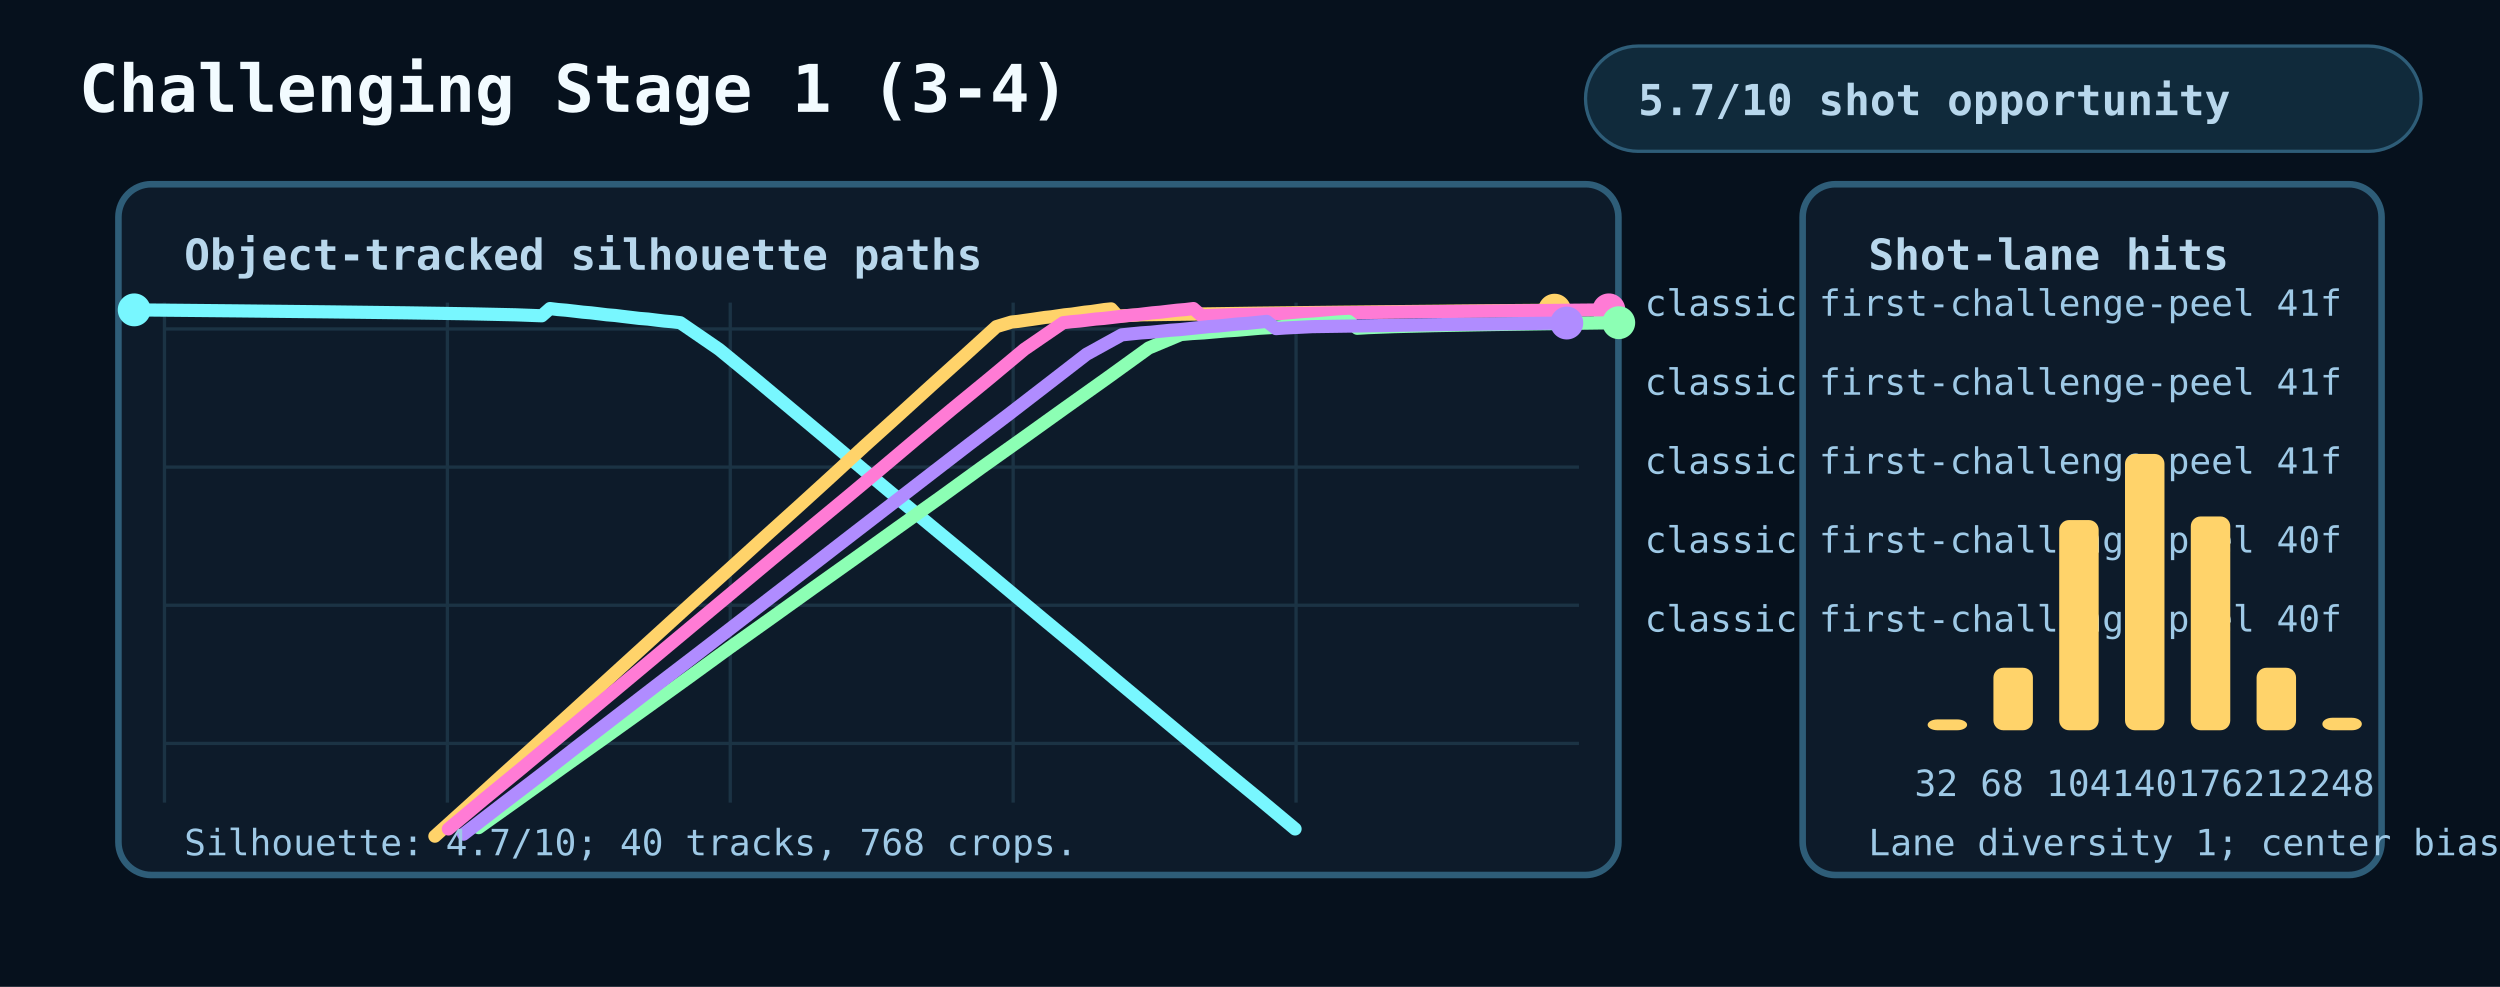
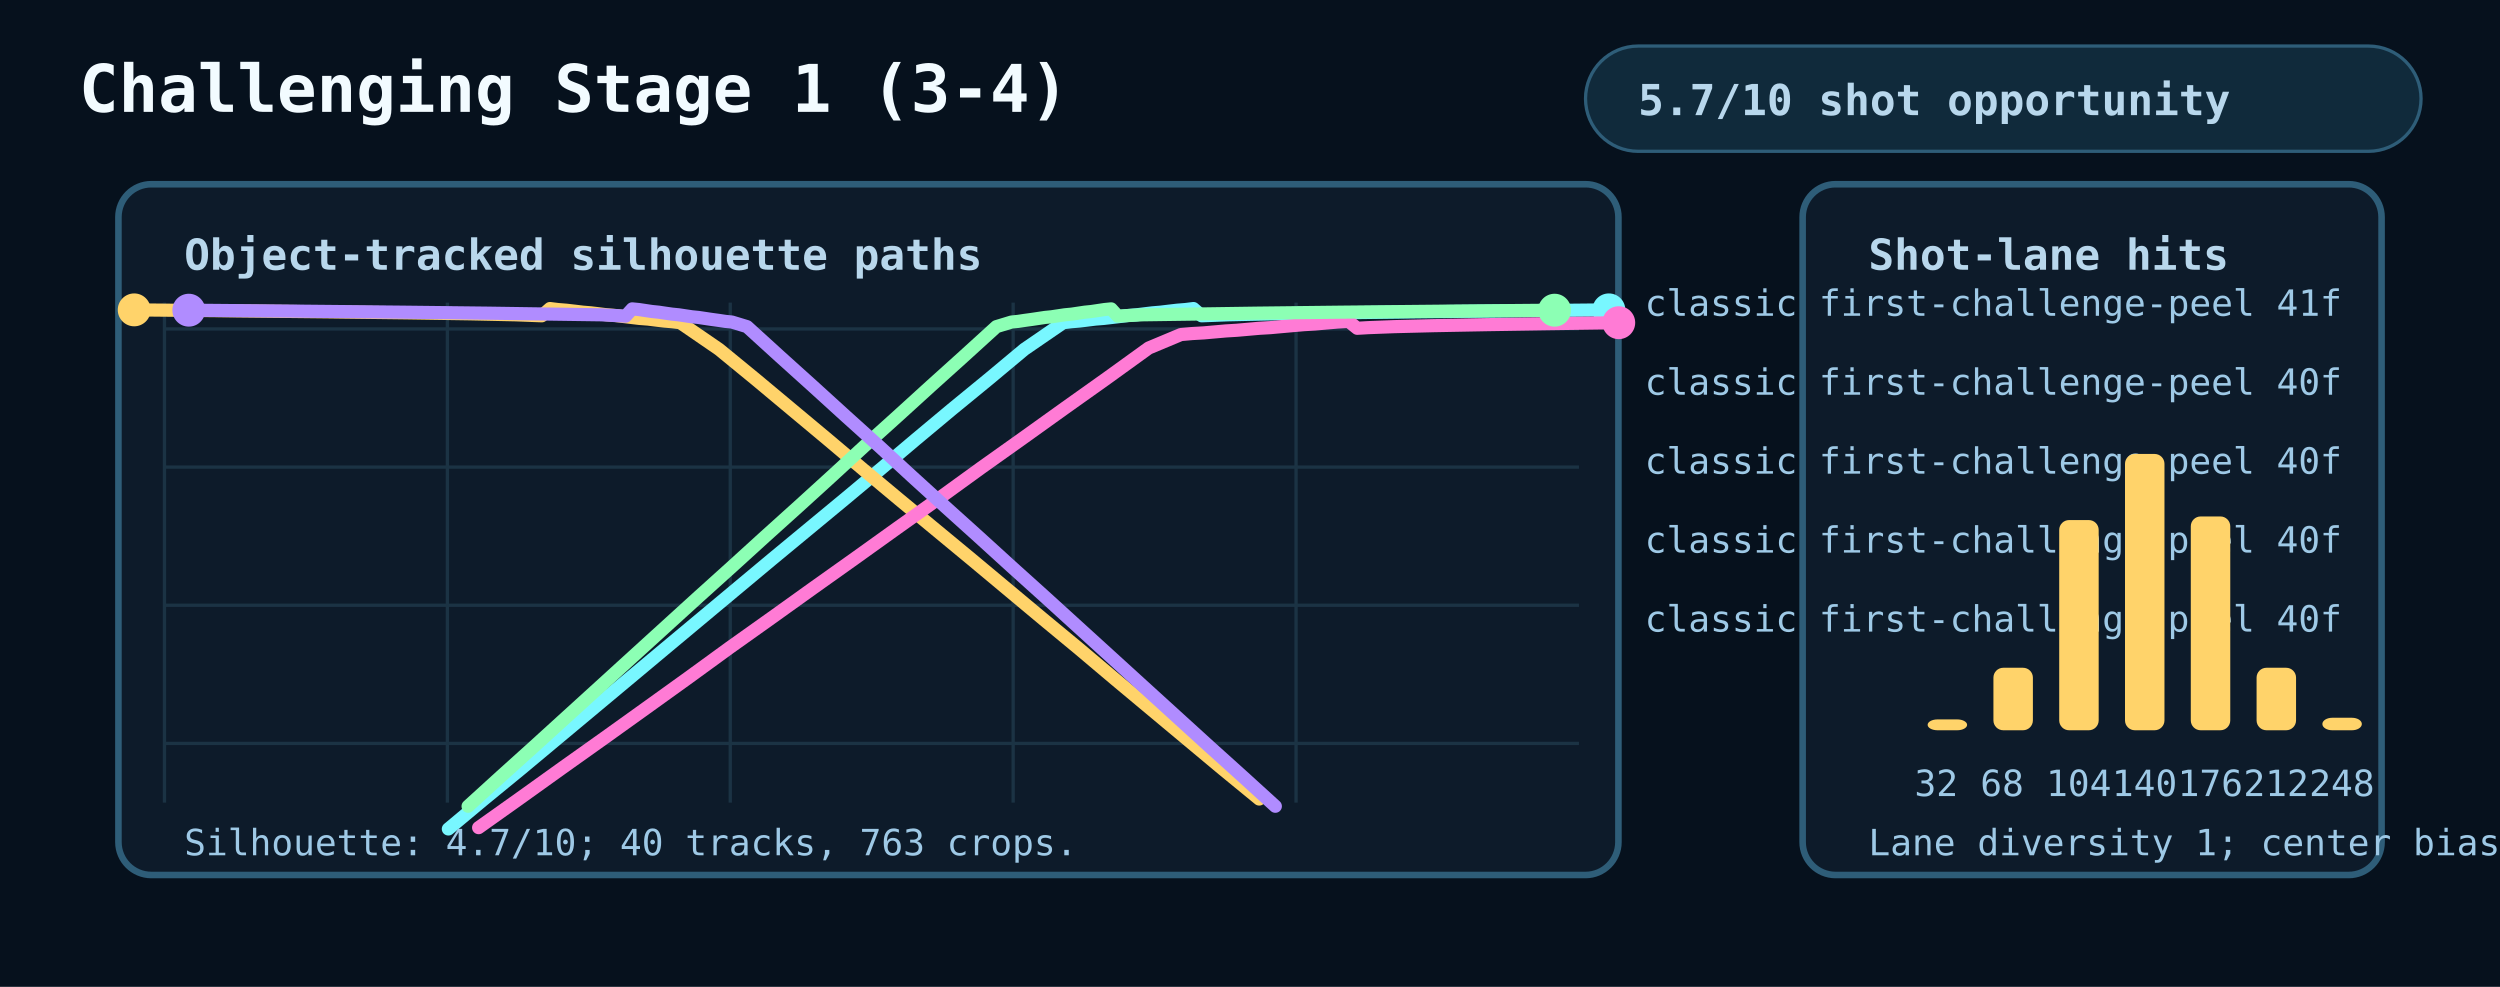
<svg xmlns="http://www.w3.org/2000/svg" width="760" height="300" viewBox="0 0 760 300" role="img" aria-labelledby="title desc">
  <style>
    .bg{fill:#06111d}.panel{fill:#0d1b2a;stroke:#2e5d78;stroke-width:2}.grid{stroke:#1b3344;stroke-width:1}.text{fill:#f2fbff;font:700 20px ui-monospace,Menlo,monospace}.small{fill:#b8d7ec;font:700 13px ui-monospace,Menlo,monospace}.tiny{fill:#9ec9e6;font:11px ui-monospace,Menlo,monospace}.pill{fill:#102a3b;stroke:#2e5d78}
  </style>
  <rect class="bg" x="0" y="0" width="760" height="300" />
  <text class="text" x="24" y="34">Challenging Stage 1 (3-4)</text>
  <rect class="pill" x="482" y="14" width="254" height="32" rx="16" />
  <text class="small" x="498" y="35">5.7/10 shot opportunity</text>
  <rect class="panel" x="36" y="56" width="456" height="210" rx="10" />
  <rect class="panel" x="548" y="56" width="176" height="210" rx="10" />
  <text class="small" x="56" y="82">Object-tracked silhouette paths</text>
  <text class="small" x="568" y="82">Shot-lane hits</text>
  <line class="grid" x1="50" y1="92" x2="50" y2="244" />
  <line class="grid" x1="136" y1="92" x2="136" y2="244" />
  <line class="grid" x1="222" y1="92" x2="222" y2="244" />
  <line class="grid" x1="308" y1="92" x2="308" y2="244" />
  <line class="grid" x1="394" y1="92" x2="394" y2="244" />
  <line class="grid" x1="50" y1="100" x2="480" y2="100" />
  <line class="grid" x1="50" y1="142" x2="480" y2="142" />
  <line class="grid" x1="50" y1="184" x2="480" y2="184" />
  <line class="grid" x1="50" y1="226" x2="480" y2="226" />
-   <polyline points="40.8,94.2 71.8,94.5 99.6,94.8 123.6,95.1 142.9,95.4 156.7,95.7 164.7,96 167.2,93.8 169.6,94.1 172.1,94.3 174.7,94.6 177.2,94.9 179.6,95.1 182.1,95.4 184.5,95.7 187,95.9 189.4,96.2 191.9,96.5 194.4,96.8 197,97 199.4,97.3 201.9,97.6 204.3,97.8 206.8,98.1 218.6,106.2 229.7,115.3 240.6,124.4 251.5,133.5 262.4,142.7 273.3,151.8 284.3,160.9 295.3,170 306.2,179.1 317.1,188.2 328.1,197.3 339,206.5 349.9,215.6 360.8,224.7 371.7,233.8 382.8,242.9 393.7,252" fill="none" stroke="#78f7ff" stroke-width="4" stroke-linecap="round" stroke-linejoin="round" />
-   <circle cx="40.8" cy="94.2" r="5" fill="#78f7ff" />
+   <polyline points="489.1,94.2 458.2,94.5 430.4,94.8 406.4,95.1 387.1,95.4 373.3,95.7 365.3,96 362.8,93.8 360.4,94.1 357.9,94.3 355.3,94.6 352.8,94.9 350.4,95.1 347.9,95.4 345.5,95.7 343,95.9 340.6,96.2 338.1,96.5 335.5,96.8 333,97 330.6,97.3 328.1,97.6 325.7,97.8 323.2,98.1 311.4,106.2 300.5,115.3 289.4,124.4 278.5,133.5 267.6,142.7 256.7,151.8 245.7,160.9 234.7,170 223.8,179.1 212.9,188.2 202,197.3 191,206.5 180.1,215.6 169.2,224.7 158.3,233.8 147.2,242.9 136.3,252" fill="none" stroke="#78f7ff" stroke-width="4" stroke-linecap="round" stroke-linejoin="round" />
+   <circle cx="489.1" cy="94.2" r="5" fill="#78f7ff" />
  <text class="tiny" x="500" y="96" fill="#78f7ff">classic first-challenge-peel 41f</text>
-   <polyline points="472.6,94.3 438.4,94.6 407.7,94.9 381.9,95.2 361.4,95.5 347.3,95.7 339.8,96.1 337.8,93.9 335.8,94.1 333.8,94.4 331.8,94.7 329.8,94.9 327.8,95.2 325.8,95.5 323.7,95.7 321.7,96 319.7,96.3 317.7,96.5 315.7,96.8 313.7,97.1 311.5,97.4 309.5,97.7 307.5,97.9 302.9,99.3 292.9,108.4 282.8,117.5 272.8,126.6 262.7,135.7 252.7,144.9 242.7,154 232.6,163.1 222.6,172.2 212.5,181.3 202.5,190.4 192.5,199.5 182.4,208.7 172.4,217.8 162.4,226.9 152.3,236 142.3,245.1 132.2,254.2" fill="none" stroke="#ffd36a" stroke-width="4" stroke-linecap="round" stroke-linejoin="round" />
-   <circle cx="472.6" cy="94.3" r="5" fill="#ffd36a" />
-   <text class="tiny" x="500" y="120" fill="#ffd36a">classic first-challenge-peel 41f</text>
-   <polyline points="489.1,94.2 458.2,94.5 430.4,94.8 406.4,95.1 387.1,95.4 373.3,95.7 365.3,96 362.8,93.8 360.4,94.1 357.9,94.3 355.3,94.6 352.8,94.9 350.4,95.1 347.9,95.4 345.5,95.7 343,95.9 340.6,96.2 338.1,96.5 335.5,96.8 333,97 330.6,97.3 328.1,97.6 325.7,97.8 323.2,98.1 311.4,106.2 300.5,115.3 289.4,124.4 278.5,133.5 267.6,142.7 256.7,151.8 245.7,160.9 234.7,170 223.8,179.1 212.9,188.2 202,197.3 191,206.5 180.1,215.6 169.2,224.7 158.3,233.8 147.2,242.9 136.3,252" fill="none" stroke="#ff7bd5" stroke-width="4" stroke-linecap="round" stroke-linejoin="round" />
-   <circle cx="489.1" cy="94.2" r="5" fill="#ff7bd5" />
-   <text class="tiny" x="500" y="144" fill="#ff7bd5">classic first-challenge-peel 41f</text>
-   <polyline points="492.1,98.1 470.6,98.4 451.7,98.7 435.9,99 423.9,99.3 416,99.6 412.6,99.8 410,97.7 406.6,97.9 403.1,98.2 399.7,98.5 396.3,98.7 392.9,99 389.5,99.3 386.2,99.6 382.8,99.8 379.4,100.1 376,100.4 372.7,100.6 369.3,100.9 365.9,101.2 362.4,101.4 359,101.7 349.2,105.8 336.6,114.9 323.8,124 311.1,133.1 298.3,142.2 285.6,151.4 272.8,160.5 260.1,169.6 247.3,178.7 234.6,187.8 221.8,196.9 209.3,206 196.5,215.2 183.8,224.3 171,233.4 158.3,242.5 145.5,251.6" fill="none" stroke="#8cffb4" stroke-width="4" stroke-linecap="round" stroke-linejoin="round" />
-   <circle cx="492.1" cy="98.1" r="5" fill="#8cffb4" />
+   <polyline points="40.8,94.2 71.8,94.5 99.6,94.8 123.6,95.1 142.9,95.4 156.7,95.7 164.7,96 167.2,93.8 169.6,94.1 172.1,94.3 174.7,94.6 177.2,94.9 179.6,95.1 182.1,95.4 184.5,95.7 187,95.9 189.4,96.2 191.9,96.5 194.4,96.8 197,97 199.4,97.3 201.9,97.6 204.3,97.8 206.8,98.1 218.6,106.2 229.7,115.3 240.6,124.4 251.5,133.5 262.4,142.7 273.3,151.8 284.3,160.9 295.3,170 306.2,179.1 317.1,188.2 328.1,197.3 339,206.5 349.9,215.6 360.8,224.7 371.7,233.8 382.8,242.9" fill="none" stroke="#ffd36a" stroke-width="4" stroke-linecap="round" stroke-linejoin="round" />
+   <circle cx="40.8" cy="94.2" r="5" fill="#ffd36a" />
+   <text class="tiny" x="500" y="120" fill="#ffd36a">classic first-challenge-peel 40f</text>
+   <polyline points="492.1,98.1 470.6,98.4 451.7,98.7 435.9,99 423.9,99.3 416,99.6 412.6,99.8 410,97.7 406.6,97.9 403.1,98.2 399.7,98.5 396.3,98.7 392.9,99 389.5,99.3 386.2,99.6 382.8,99.8 379.4,100.1 376,100.4 372.7,100.6 369.3,100.9 365.9,101.2 362.4,101.4 359,101.7 349.2,105.8 336.6,114.9 323.8,124 311.1,133.1 298.3,142.2 285.6,151.4 272.8,160.5 260.1,169.6 247.3,178.7 234.6,187.8 221.8,196.9 209.3,206 196.5,215.2 183.8,224.3 171,233.4 158.3,242.5 145.5,251.6" fill="none" stroke="#ff7bd5" stroke-width="4" stroke-linecap="round" stroke-linejoin="round" />
+   <circle cx="492.1" cy="98.1" r="5" fill="#ff7bd5" />
+   <text class="tiny" x="500" y="144" fill="#ff7bd5">classic first-challenge-peel 40f</text>
+   <polyline points="472.6,94.3 438.4,94.6 407.7,94.9 381.9,95.2 361.4,95.5 347.3,95.7 339.8,96.1 337.8,93.9 335.8,94.1 333.8,94.4 331.8,94.7 329.8,94.9 327.8,95.2 325.8,95.5 323.7,95.7 321.7,96 319.7,96.3 317.7,96.5 315.7,96.8 313.7,97.1 311.5,97.4 309.5,97.7 307.5,97.9 302.9,99.3 292.9,108.4 282.8,117.5 272.8,126.6 262.7,135.7 252.7,144.9 242.7,154 232.6,163.1 222.6,172.2 212.5,181.3 202.5,190.4 192.5,199.5 182.4,208.7 172.4,217.8 162.4,226.9 152.3,236 142.3,245.1" fill="none" stroke="#8cffb4" stroke-width="4" stroke-linecap="round" stroke-linejoin="round" />
+   <circle cx="472.6" cy="94.3" r="5" fill="#8cffb4" />
  <text class="tiny" x="500" y="168" fill="#8cffb4">classic first-challenge-peel 40f</text>
-   <polyline points="476.3,98.2 451.4,98.5 429.8,98.8 412.1,99.1 398.9,99.3 390.8,99.7 387.9,99.9 385.1,97.7 382.2,98 379.3,98.3 376.2,98.5 373.3,98.8 370.4,99.1 367.4,99.3 364.5,99.6 361.6,99.9 358.7,100.2 355.8,100.4 352.8,100.7 349.9,101 346.9,101.2 343.9,101.5 341,101.8 330.3,107.7 318.4,116.9 306.6,126 294.6,135.1 282.8,144.2 271,153.3 259.2,162.4 247.3,171.6 235.5,180.7 223.7,189.8 211.9,198.9 200,208 188.2,217.1 176.4,226.2 164.6,235.4 152.7,244.5 140.9,253.6" fill="none" stroke="#b08cff" stroke-width="4" stroke-linecap="round" stroke-linejoin="round" />
-   <circle cx="476.3" cy="98.2" r="5" fill="#b08cff" />
+   <polyline points="57.4,94.3 91.6,94.6 122.3,94.9 148.3,95.2 168.6,95.5 182.7,95.7 190.2,96.1 192.2,93.9 194.2,94.1 196.2,94.4 198.2,94.7 200.2,94.9 202.2,95.2 204.3,95.5 206.3,95.7 208.3,96 210.3,96.3 212.3,96.5 214.3,96.8 216.3,97.1 218.5,97.4 220.5,97.7 222.5,97.9 227.1,99.3 237.1,108.4 247.2,117.5 257.2,126.6 267.3,135.7 277.3,144.9 287.3,154 297.4,163.1 307.4,172.2 317.5,181.3 327.5,190.4 337.5,199.5 347.6,208.7 357.6,217.8 367.6,226.9 377.7,236 387.7,245.1" fill="none" stroke="#b08cff" stroke-width="4" stroke-linecap="round" stroke-linejoin="round" />
+   <circle cx="57.4" cy="94.3" r="5" fill="#b08cff" />
  <text class="tiny" x="500" y="192" fill="#b08cff">classic first-challenge-peel 40f</text>
  <rect x="586" y="218.7" width="12" height="3.3" rx="3" fill="#ffd36a" />
  <text class="tiny" x="582" y="242">32</text>
  <rect x="606" y="203" width="12" height="19" rx="3" fill="#ffd36a" />
  <text class="tiny" x="602" y="242">68</text>
  <rect x="626" y="158.1" width="12" height="63.9" rx="3" fill="#ffd36a" />
  <text class="tiny" x="622" y="242">104</text>
  <rect x="646" y="138" width="12" height="84" rx="3" fill="#ffd36a" />
  <text class="tiny" x="642" y="242">140</text>
  <rect x="666" y="157" width="12" height="65" rx="3" fill="#ffd36a" />
  <text class="tiny" x="662" y="242">176</text>
  <rect x="686" y="203" width="12" height="19" rx="3" fill="#ffd36a" />
  <text class="tiny" x="682" y="242">212</text>
  <rect x="706" y="218.2" width="12" height="3.8" rx="3" fill="#ffd36a" />
  <text class="tiny" x="702" y="242">248</text>
-   <text class="tiny" x="56" y="260">Silhouette: 4.7/10; 40 tracks, 768 crops.</text>
+   <text class="tiny" x="56" y="260">Silhouette: 4.7/10; 40 tracks, 763 crops.</text>
  <text class="tiny" x="568" y="260">Lane diversity 1; center bias 0.326.</text>
</svg>
